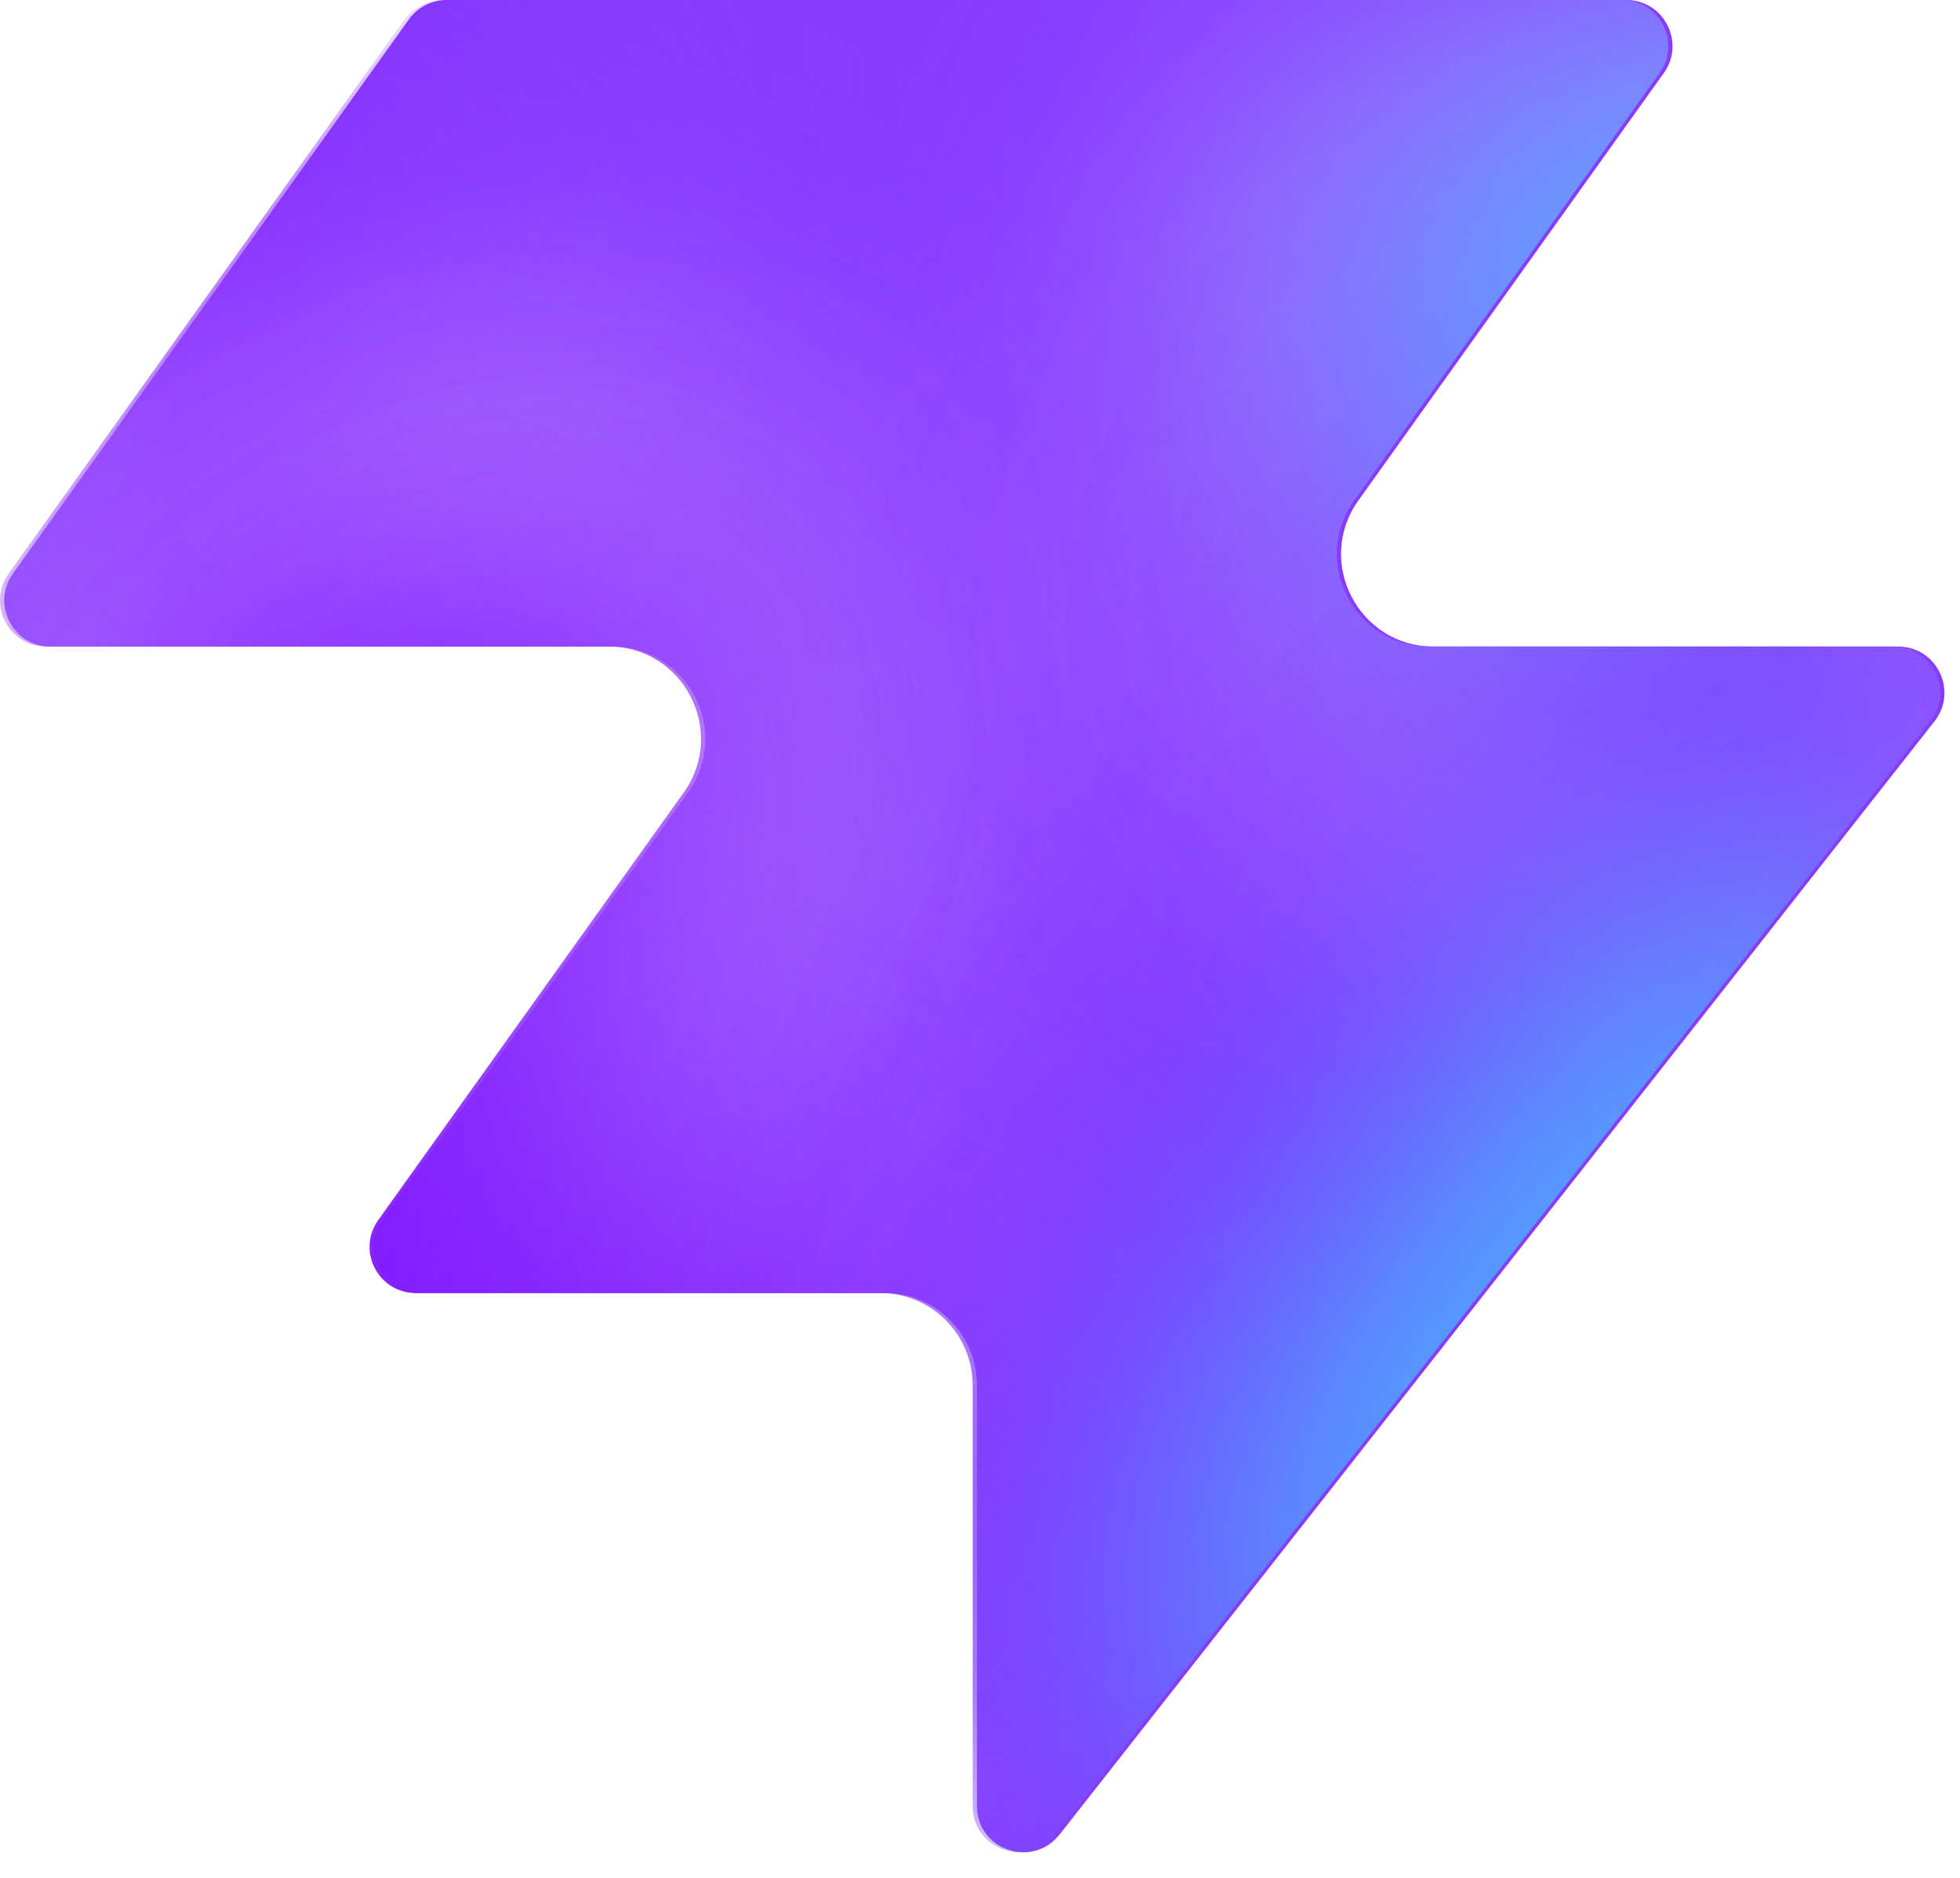
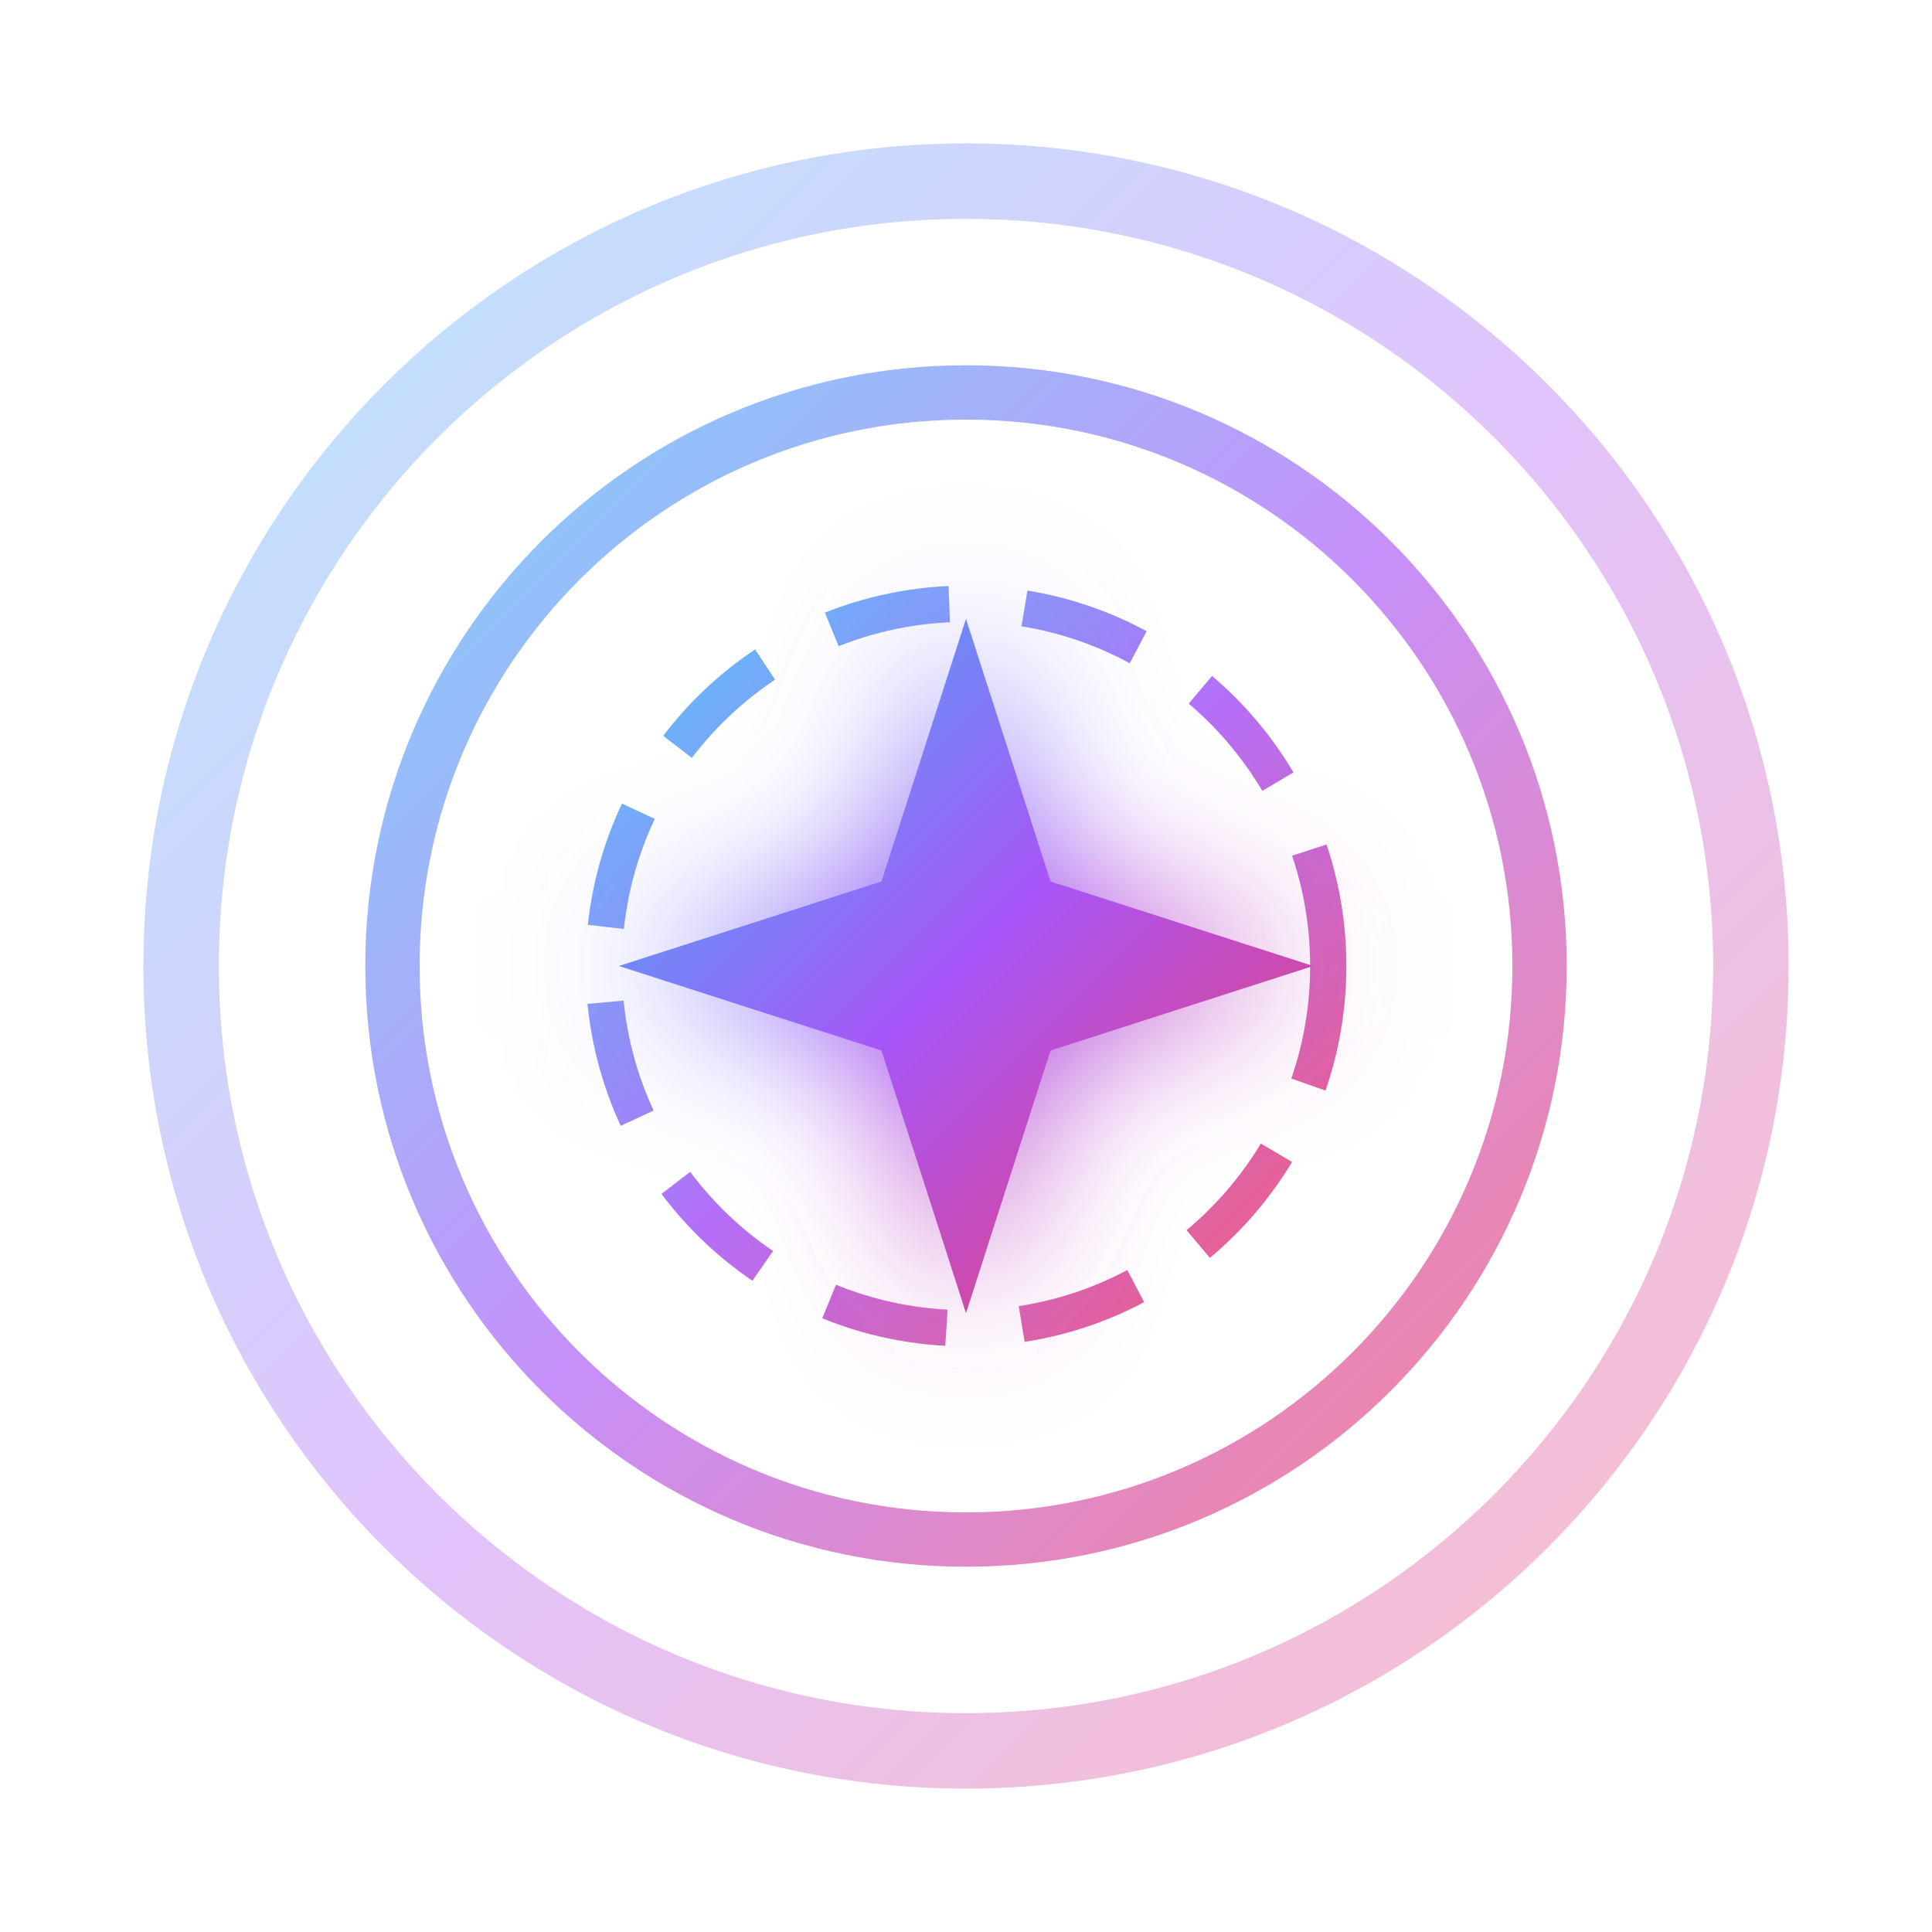
- <svg xmlns="http://www.w3.org/2000/svg" width="48" height="46" fill="none" viewBox="0 0 48 46">
-   <path fill="#863bff" d="M25.946 44.938c-.664.845-2.021.375-2.021-.698V33.937a2.26 2.26 0 0 0-2.262-2.262H10.287c-.92 0-1.456-1.04-.92-1.788l7.48-10.471c1.07-1.497 0-3.578-1.842-3.578H1.237c-.92 0-1.456-1.04-.92-1.788L10.013.474c.214-.297.556-.474.92-.474h28.894c.92 0 1.456 1.04.92 1.788l-7.48 10.471c-1.07 1.498 0 3.579 1.842 3.579h11.377c.943 0 1.473 1.088.89 1.83L25.947 44.94z" style="fill:#863bff;fill:color(display-p3 .525 .23 1);fill-opacity:1" />
-   <mask id="a" width="48" height="46" x="0" y="0" maskUnits="userSpaceOnUse" style="mask-type:alpha">
-     <path fill="#000" d="M25.842 44.938c-.664.844-2.021.375-2.021-.698V33.937a2.26 2.26 0 0 0-2.262-2.262H10.183c-.92 0-1.456-1.04-.92-1.788l7.48-10.471c1.07-1.498 0-3.579-1.842-3.579H1.133c-.92 0-1.456-1.04-.92-1.787L9.91.473c.214-.297.556-.474.92-.474h28.894c.92 0 1.456 1.04.92 1.788l-7.48 10.471c-1.07 1.498 0 3.578 1.842 3.578h11.377c.943 0 1.473 1.088.89 1.832L25.843 44.94z" style="fill:#000;fill-opacity:1" />
-   </mask>
-   <g mask="url(#a)">
-     <g filter="url(#b)">
-       <ellipse cx="5.508" cy="14.704" fill="#ede6ff" rx="5.508" ry="14.704" style="fill:#ede6ff;fill:color(display-p3 .927 .903 1);fill-opacity:1" transform="matrix(.00324 1 1 -.00324 -4.47 31.516)" />
-     </g>
-     <g filter="url(#c)">
-       <ellipse cx="10.399" cy="29.851" fill="#ede6ff" rx="10.399" ry="29.851" style="fill:#ede6ff;fill:color(display-p3 .927 .903 1);fill-opacity:1" transform="matrix(.00324 1 1 -.00324 -39.328 7.883)" />
-     </g>
-     <g filter="url(#d)">
-       <ellipse cx="5.508" cy="30.487" fill="#7e14ff" rx="5.508" ry="30.487" style="fill:#7e14ff;fill:color(display-p3 .492 .077 1);fill-opacity:1" transform="rotate(89.814 -25.913 -14.639)scale(1 -1)" />
-     </g>
-     <g filter="url(#e)">
-       <ellipse cx="5.508" cy="30.599" fill="#7e14ff" rx="5.508" ry="30.599" style="fill:#7e14ff;fill:color(display-p3 .492 .077 1);fill-opacity:1" transform="rotate(89.814 -32.644 -3.334)scale(1 -1)" />
-     </g>
-     <g filter="url(#f)">
-       <ellipse cx="5.508" cy="30.599" fill="#7e14ff" rx="5.508" ry="30.599" style="fill:#7e14ff;fill:color(display-p3 .492 .077 1);fill-opacity:1" transform="matrix(.00324 1 1 -.00324 -34.34 30.47)" />
-     </g>
-     <g filter="url(#g)">
-       <ellipse cx="14.072" cy="22.078" fill="#ede6ff" rx="14.072" ry="22.078" style="fill:#ede6ff;fill:color(display-p3 .927 .903 1);fill-opacity:1" transform="rotate(93.35 24.506 48.493)scale(-1 1)" />
-     </g>
-     <g filter="url(#h)">
-       <ellipse cx="3.47" cy="21.501" fill="#7e14ff" rx="3.47" ry="21.501" style="fill:#7e14ff;fill:color(display-p3 .492 .077 1);fill-opacity:1" transform="rotate(89.009 28.708 47.59)scale(-1 1)" />
-     </g>
-     <g filter="url(#i)">
-       <ellipse cx="3.47" cy="21.501" fill="#7e14ff" rx="3.47" ry="21.501" style="fill:#7e14ff;fill:color(display-p3 .492 .077 1);fill-opacity:1" transform="rotate(89.009 28.708 47.59)scale(-1 1)" />
-     </g>
-     <g filter="url(#j)">
-       <ellipse cx=".387" cy="8.972" fill="#7e14ff" rx="4.407" ry="29.108" style="fill:#7e14ff;fill:color(display-p3 .492 .077 1);fill-opacity:1" transform="rotate(39.51 .387 8.972)" />
-     </g>
-     <g filter="url(#k)">
-       <ellipse cx="47.523" cy="-6.092" fill="#7e14ff" rx="4.407" ry="29.108" style="fill:#7e14ff;fill:color(display-p3 .492 .077 1);fill-opacity:1" transform="rotate(37.892 47.523 -6.092)" />
-     </g>
-     <g filter="url(#l)">
-       <ellipse cx="41.412" cy="6.333" fill="#47bfff" rx="5.971" ry="9.665" style="fill:#47bfff;fill:color(display-p3 .28 .748 1);fill-opacity:1" transform="rotate(37.892 41.412 6.333)" />
-     </g>
-     <g filter="url(#m)">
-       <ellipse cx="-1.879" cy="38.332" fill="#7e14ff" rx="4.407" ry="29.108" style="fill:#7e14ff;fill:color(display-p3 .492 .077 1);fill-opacity:1" transform="rotate(37.892 -1.88 38.332)" />
-     </g>
-     <g filter="url(#n)">
-       <ellipse cx="-1.879" cy="38.332" fill="#7e14ff" rx="4.407" ry="29.108" style="fill:#7e14ff;fill:color(display-p3 .492 .077 1);fill-opacity:1" transform="rotate(37.892 -1.88 38.332)" />
-     </g>
-     <g filter="url(#o)">
-       <ellipse cx="35.651" cy="29.907" fill="#7e14ff" rx="4.407" ry="29.108" style="fill:#7e14ff;fill:color(display-p3 .492 .077 1);fill-opacity:1" transform="rotate(37.892 35.651 29.907)" />
-     </g>
-     <g filter="url(#p)">
-       <ellipse cx="38.418" cy="32.4" fill="#47bfff" rx="5.971" ry="15.297" style="fill:#47bfff;fill:color(display-p3 .28 .748 1);fill-opacity:1" transform="rotate(37.892 38.418 32.4)" />
-     </g>
-   </g>
+ <svg xmlns="http://www.w3.org/2000/svg" viewBox="0 0 64 64" width="64" height="64" fill="none">
  <defs>
-     <filter id="b" width="60.045" height="41.654" x="-19.77" y="16.149" color-interpolation-filters="sRGB" filterUnits="userSpaceOnUse">
-       <feFlood flood-opacity="0" result="BackgroundImageFix" />
-       <feBlend in="SourceGraphic" in2="BackgroundImageFix" result="shape" />
-       <feGaussianBlur result="effect1_foregroundBlur_2002_17158" stdDeviation="7.659" />
-     </filter>
-     <filter id="c" width="90.34" height="51.437" x="-54.613" y="-7.533" color-interpolation-filters="sRGB" filterUnits="userSpaceOnUse">
-       <feFlood flood-opacity="0" result="BackgroundImageFix" />
-       <feBlend in="SourceGraphic" in2="BackgroundImageFix" result="shape" />
-       <feGaussianBlur result="effect1_foregroundBlur_2002_17158" stdDeviation="7.659" />
-     </filter>
-     <filter id="d" width="79.355" height="29.4" x="-49.64" y="2.03" color-interpolation-filters="sRGB" filterUnits="userSpaceOnUse">
-       <feFlood flood-opacity="0" result="BackgroundImageFix" />
-       <feBlend in="SourceGraphic" in2="BackgroundImageFix" result="shape" />
-       <feGaussianBlur result="effect1_foregroundBlur_2002_17158" stdDeviation="4.596" />
-     </filter>
-     <filter id="e" width="79.579" height="29.4" x="-45.045" y="20.029" color-interpolation-filters="sRGB" filterUnits="userSpaceOnUse">
-       <feFlood flood-opacity="0" result="BackgroundImageFix" />
-       <feBlend in="SourceGraphic" in2="BackgroundImageFix" result="shape" />
-       <feGaussianBlur result="effect1_foregroundBlur_2002_17158" stdDeviation="4.596" />
-     </filter>
-     <filter id="f" width="79.579" height="29.4" x="-43.513" y="21.178" color-interpolation-filters="sRGB" filterUnits="userSpaceOnUse">
-       <feFlood flood-opacity="0" result="BackgroundImageFix" />
-       <feBlend in="SourceGraphic" in2="BackgroundImageFix" result="shape" />
-       <feGaussianBlur result="effect1_foregroundBlur_2002_17158" stdDeviation="4.596" />
-     </filter>
-     <filter id="g" width="74.749" height="58.852" x="15.756" y="-17.901" color-interpolation-filters="sRGB" filterUnits="userSpaceOnUse">
-       <feFlood flood-opacity="0" result="BackgroundImageFix" />
-       <feBlend in="SourceGraphic" in2="BackgroundImageFix" result="shape" />
-       <feGaussianBlur result="effect1_foregroundBlur_2002_17158" stdDeviation="7.659" />
-     </filter>
-     <filter id="h" width="61.377" height="25.362" x="23.548" y="2.284" color-interpolation-filters="sRGB" filterUnits="userSpaceOnUse">
-       <feFlood flood-opacity="0" result="BackgroundImageFix" />
-       <feBlend in="SourceGraphic" in2="BackgroundImageFix" result="shape" />
-       <feGaussianBlur result="effect1_foregroundBlur_2002_17158" stdDeviation="4.596" />
-     </filter>
-     <filter id="i" width="61.377" height="25.362" x="23.548" y="2.284" color-interpolation-filters="sRGB" filterUnits="userSpaceOnUse">
-       <feFlood flood-opacity="0" result="BackgroundImageFix" />
-       <feBlend in="SourceGraphic" in2="BackgroundImageFix" result="shape" />
-       <feGaussianBlur result="effect1_foregroundBlur_2002_17158" stdDeviation="4.596" />
-     </filter>
-     <filter id="j" width="56.045" height="63.649" x="-27.636" y="-22.853" color-interpolation-filters="sRGB" filterUnits="userSpaceOnUse">
-       <feFlood flood-opacity="0" result="BackgroundImageFix" />
-       <feBlend in="SourceGraphic" in2="BackgroundImageFix" result="shape" />
-       <feGaussianBlur result="effect1_foregroundBlur_2002_17158" stdDeviation="4.596" />
-     </filter>
-     <filter id="k" width="54.814" height="64.646" x="20.116" y="-38.415" color-interpolation-filters="sRGB" filterUnits="userSpaceOnUse">
-       <feFlood flood-opacity="0" result="BackgroundImageFix" />
-       <feBlend in="SourceGraphic" in2="BackgroundImageFix" result="shape" />
-       <feGaussianBlur result="effect1_foregroundBlur_2002_17158" stdDeviation="4.596" />
-     </filter>
-     <filter id="l" width="33.541" height="35.313" x="24.641" y="-11.323" color-interpolation-filters="sRGB" filterUnits="userSpaceOnUse">
-       <feFlood flood-opacity="0" result="BackgroundImageFix" />
-       <feBlend in="SourceGraphic" in2="BackgroundImageFix" result="shape" />
-       <feGaussianBlur result="effect1_foregroundBlur_2002_17158" stdDeviation="4.596" />
-     </filter>
-     <filter id="m" width="54.814" height="64.646" x="-29.286" y="6.009" color-interpolation-filters="sRGB" filterUnits="userSpaceOnUse">
-       <feFlood flood-opacity="0" result="BackgroundImageFix" />
-       <feBlend in="SourceGraphic" in2="BackgroundImageFix" result="shape" />
-       <feGaussianBlur result="effect1_foregroundBlur_2002_17158" stdDeviation="4.596" />
-     </filter>
-     <filter id="n" width="54.814" height="64.646" x="-29.286" y="6.009" color-interpolation-filters="sRGB" filterUnits="userSpaceOnUse">
-       <feFlood flood-opacity="0" result="BackgroundImageFix" />
-       <feBlend in="SourceGraphic" in2="BackgroundImageFix" result="shape" />
-       <feGaussianBlur result="effect1_foregroundBlur_2002_17158" stdDeviation="4.596" />
-     </filter>
-     <filter id="o" width="54.814" height="64.646" x="8.244" y="-2.416" color-interpolation-filters="sRGB" filterUnits="userSpaceOnUse">
-       <feFlood flood-opacity="0" result="BackgroundImageFix" />
-       <feBlend in="SourceGraphic" in2="BackgroundImageFix" result="shape" />
-       <feGaussianBlur result="effect1_foregroundBlur_2002_17158" stdDeviation="4.596" />
-     </filter>
-     <filter id="p" width="39.409" height="43.623" x="18.713" y="10.588" color-interpolation-filters="sRGB" filterUnits="userSpaceOnUse">
-       <feFlood flood-opacity="0" result="BackgroundImageFix" />
-       <feBlend in="SourceGraphic" in2="BackgroundImageFix" result="shape" />
-       <feGaussianBlur result="effect1_foregroundBlur_2002_17158" stdDeviation="4.596" />
+     <linearGradient id="glowGrad" x1="0%" y1="0%" x2="100%" y2="100%">
+       <stop offset="0%" stop-color="#38bdf8" />
+       <stop offset="50%" stop-color="#a855f7" />
+       <stop offset="100%" stop-color="#f43f5e" />
+     </linearGradient>
+     <filter id="glowBlur" x="-30%" y="-30%" width="160%" height="160%">
+       <feGaussianBlur stdDeviation="2.5" result="blur" />
+       <feComposite in="SourceGraphic" in2="blur" operator="over" />
    </filter>
  </defs>
+   <circle cx="32" cy="32" r="26" stroke="url(#glowGrad)" stroke-width="2.5" stroke-linecap="round" opacity="0.35" />
+   <circle cx="32" cy="32" r="19" stroke="url(#glowGrad)" stroke-width="1.8" stroke-linecap="round" opacity="0.65" />
+   <circle cx="32" cy="32" r="12" stroke="url(#glowGrad)" stroke-width="1.2" stroke-dasharray="4 2.5" opacity="0.85" />
+   <path d="M32 20.5 L34.8 29.2 L43.5 32 L34.8 34.8 L32 43.5 L29.2 34.8 L20.5 32 L29.2 29.2 Z" fill="url(#glowGrad)" filter="url(#glowBlur)" />
</svg>
